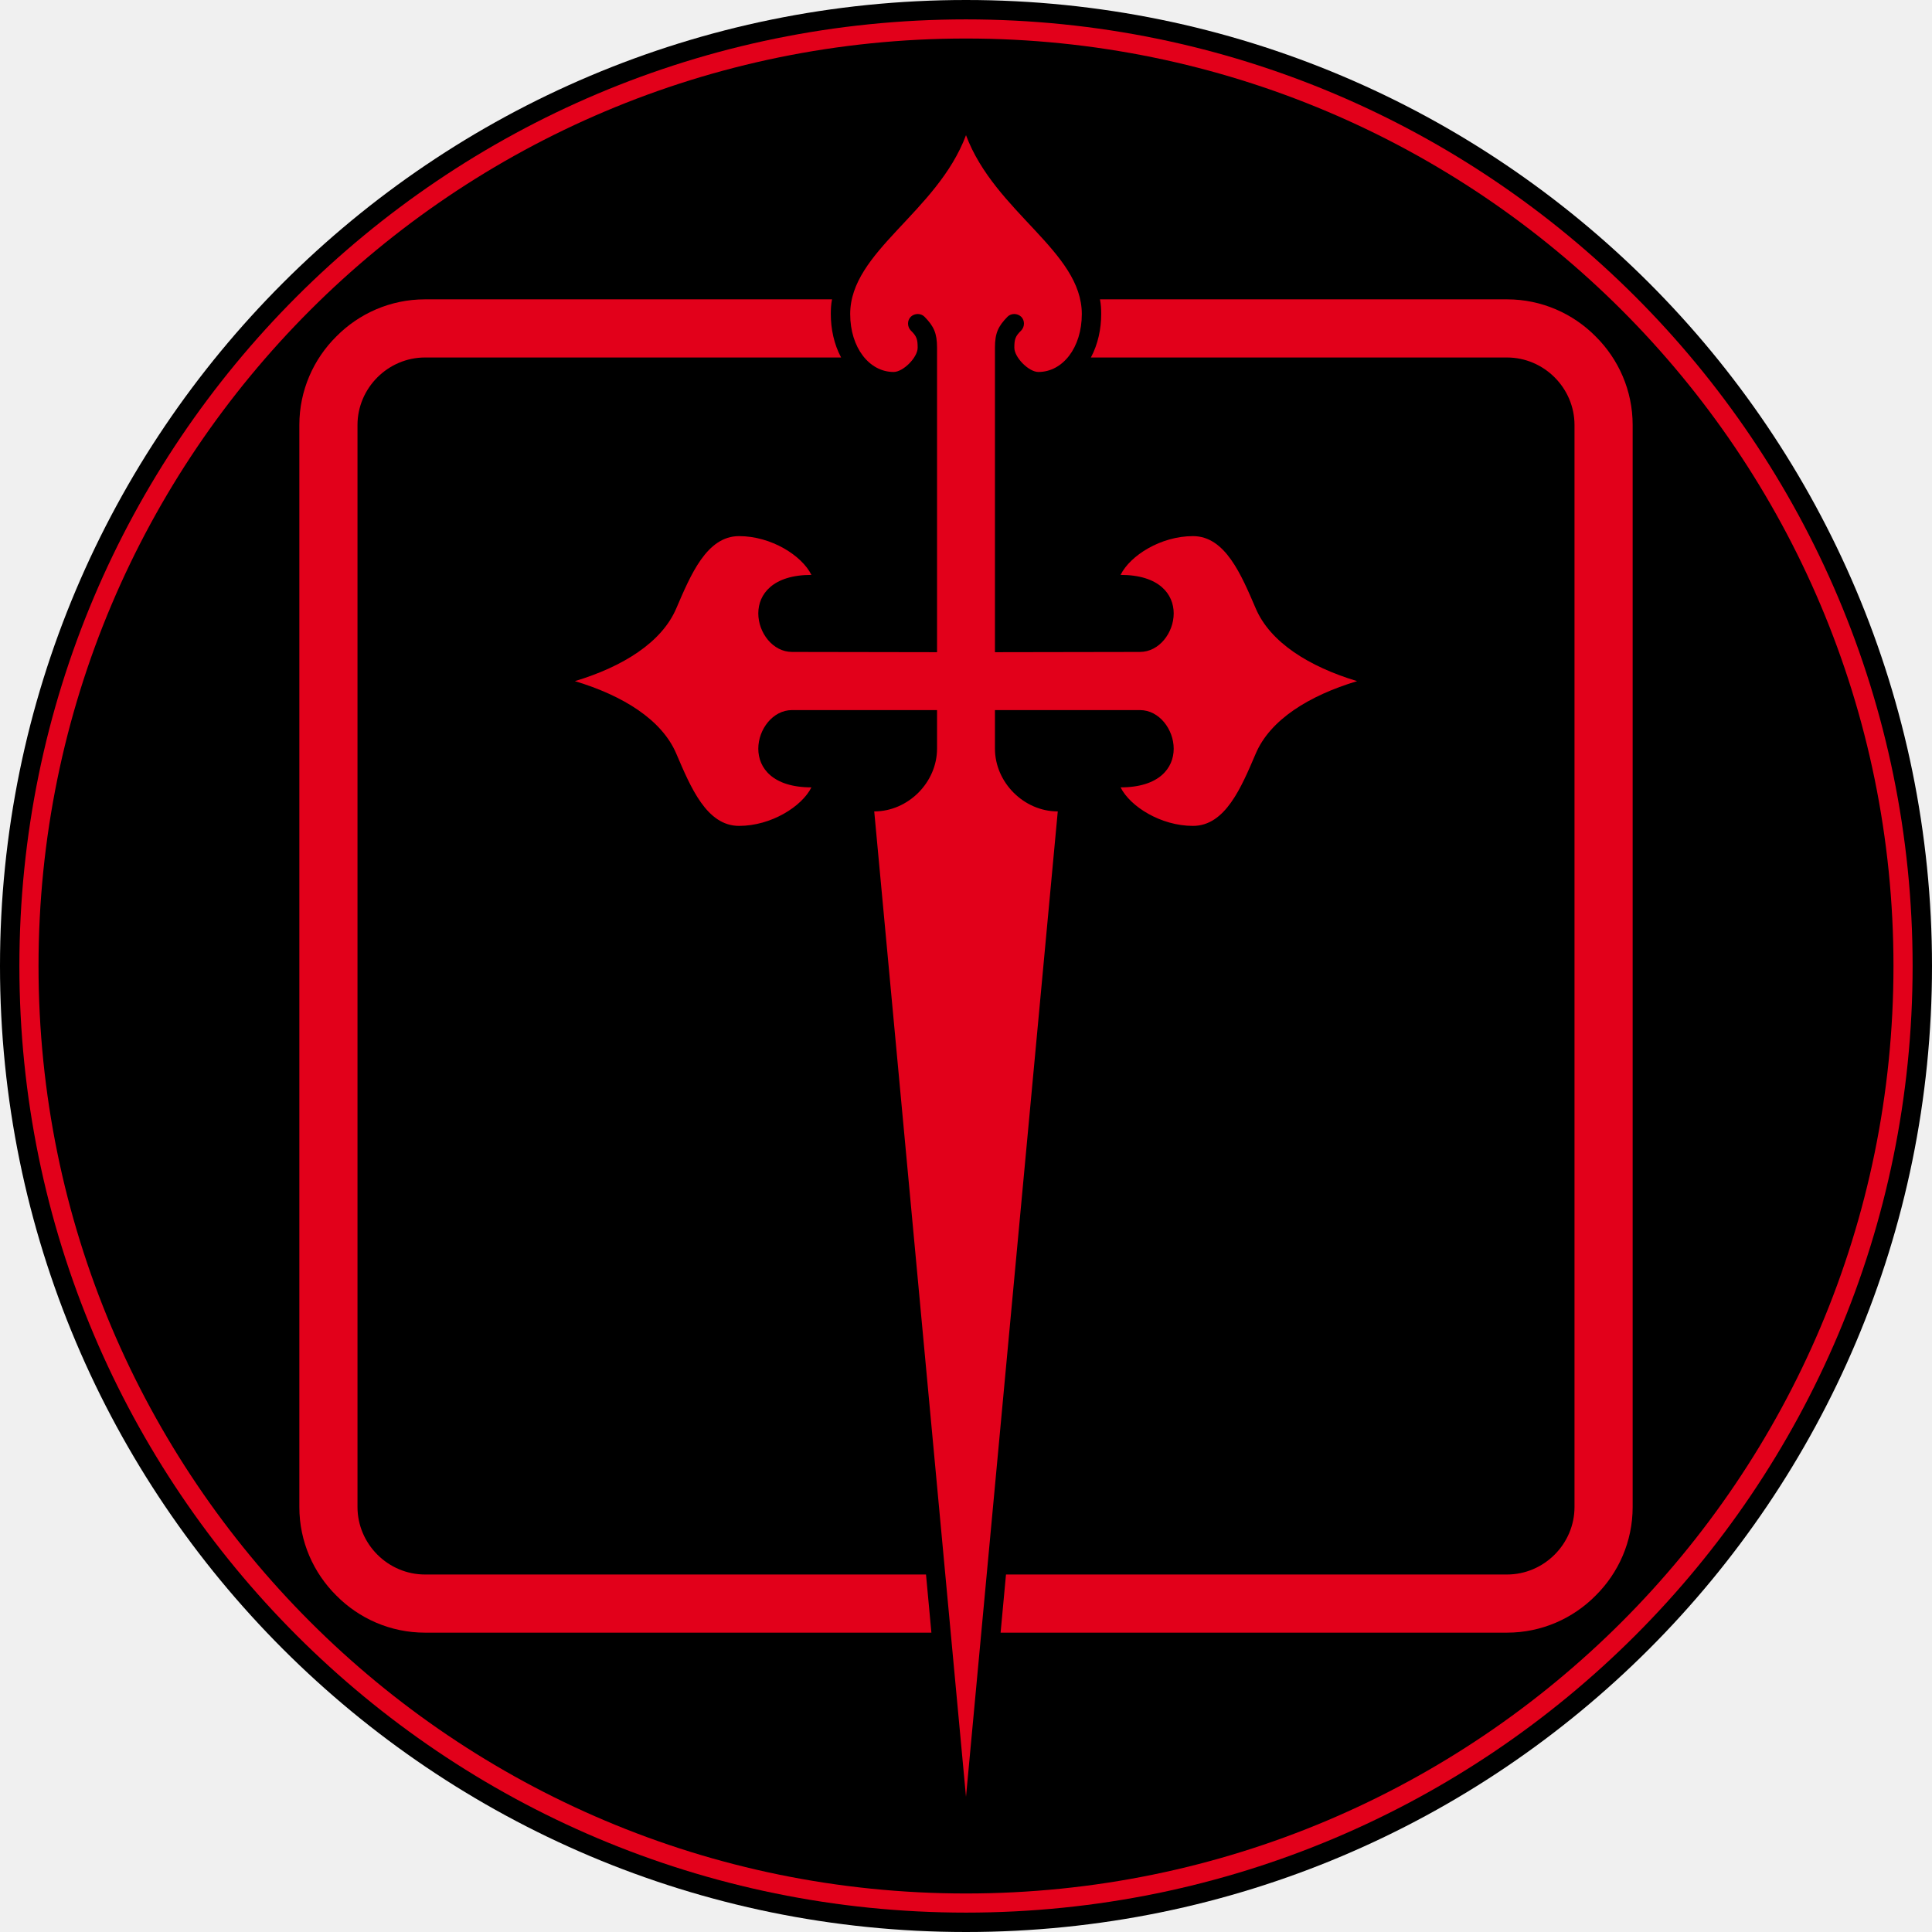
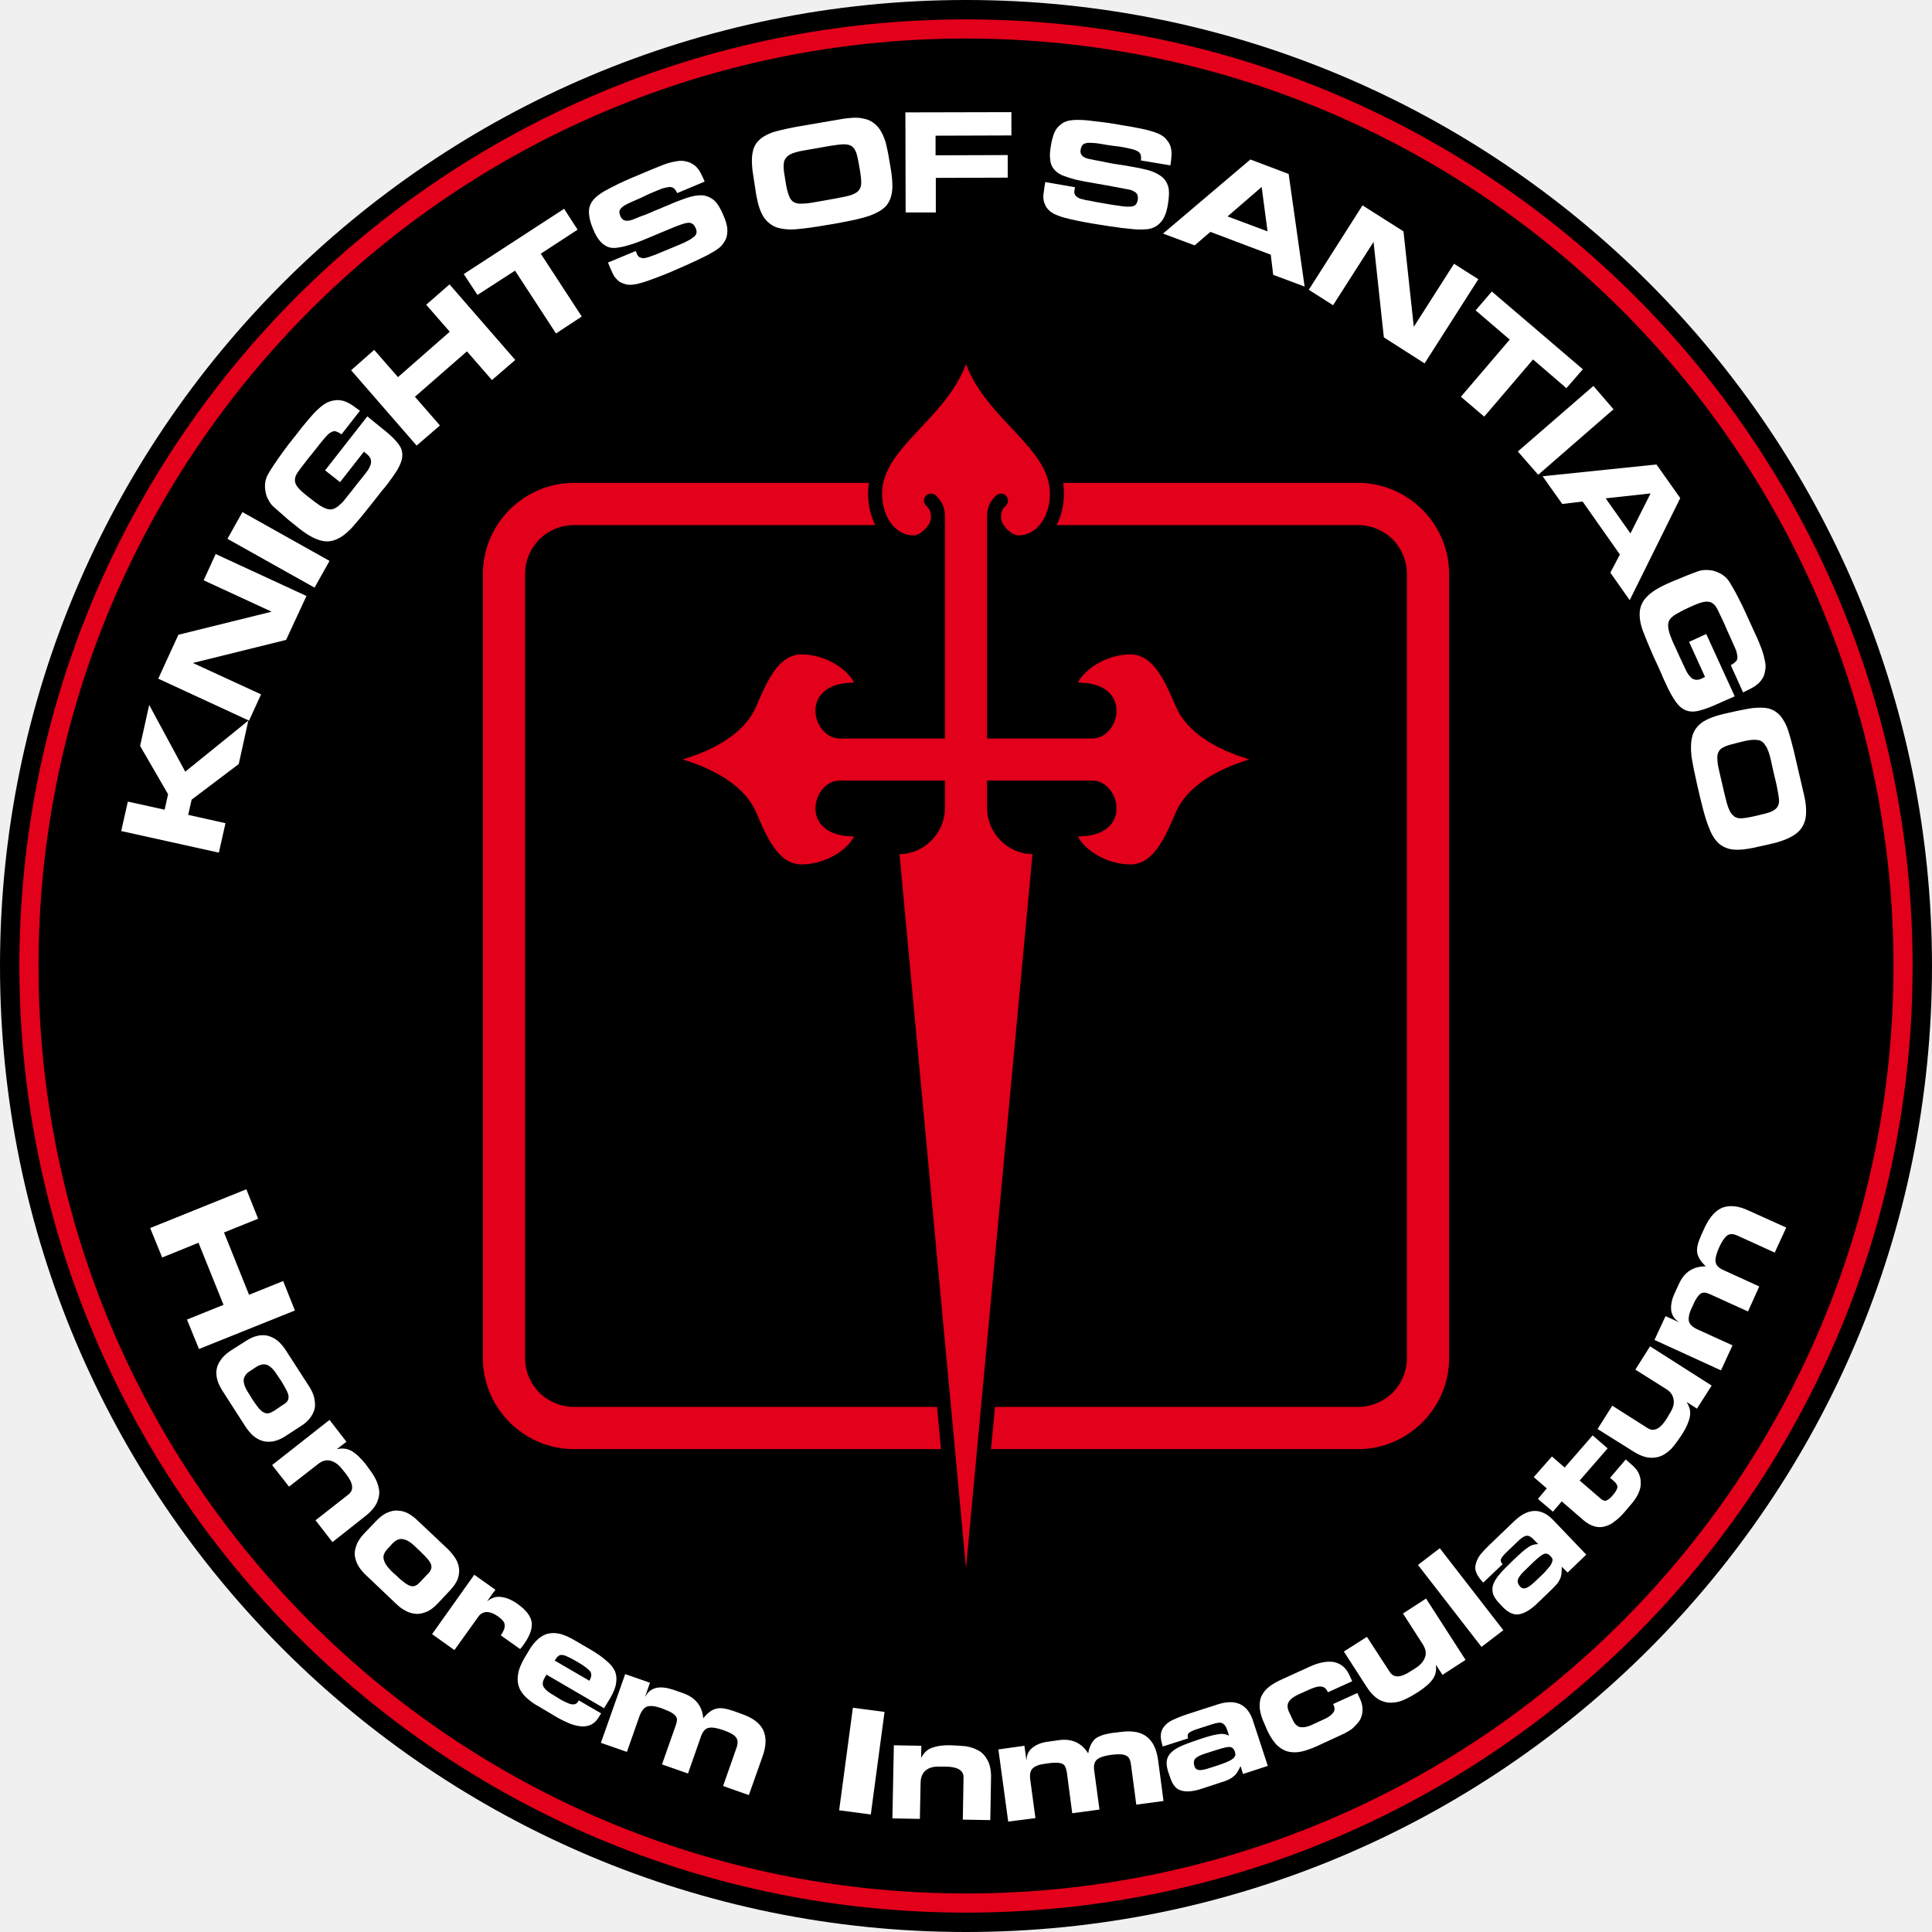
- <svg xmlns="http://www.w3.org/2000/svg" xml:space="preserve" width="7.874in" height="7.874in" version="1.1" style="clip-rule:evenodd;fill-rule:evenodd;image-rendering:optimizeQuality;shape-rendering:geometricPrecision;text-rendering:geometricPrecision" viewBox="0 0 7874.001 7874.001" id="svg4416">
-   <defs id="defs4418">
-     <style type="text/css" id="style4420">
+ <svg xmlns="http://www.w3.org/2000/svg" xml:space="preserve" width="7.874in" height="7.874in" version="1.1" style="clip-rule:evenodd;fill-rule:evenodd;image-rendering:optimizeQuality;shape-rendering:geometricPrecision;text-rendering:geometricPrecision" viewBox="0 0 7874.001 7874.001" id="svg4268">
+   <defs id="defs4270">
+     <style type="text/css" id="style4272">
+     .fil4 {fill:none}
    .fil0 {fill:black}
    .fil1 {fill:#E2001A}
    .fil2 {fill:#E2001A;fill-rule:nonzero}
+     .fil3 {fill:white;fill-rule:nonzero}
   </style>
  </defs>
  <g id="Layer_x0020_1" transform="translate(3937,-7063)">
-     <circle class="fil0" cy="11000" r="3937" id="circle4424" cx="0" style="fill:#000000" />
-     <circle class="fil1" cy="11000" r="3858" id="circle4426" cx="0" style="fill:#e2001a" />
-     <circle class="fil0" cy="11000" r="3780" id="circle4428" cx="0" style="fill:#000000" />
-     <path class="fil1" d="m -1594,9839 c 196,-59 354,-158 413,-296 59,-137 124,-295 256,-295 131,0 256,79 295,158 -315,0 -236,314 -79,314 l 591,1 0,-1241 c 0,-59 -13,-87 -51,-126 -15,-15 -40,-15 -56,0 -15,15 -15,40 0,56 24,23 28,36 28,70 0,40 -59,99 -98,99 -99,0 -177,-99 -177,-236 0,-256 354,-414 472,-729 118,315 472,473 472,729 0,137 -78,236 -177,236 -39,0 -98,-59 -98,-99 0,-34 4,-47 28,-70 15,-16 15,-41 0,-56 -16,-15 -41,-15 -56,0 -38,39 -51,67 -51,126 l 0,1241 591,-1 c 157,0 236,-314 -79,-314 39,-79 164,-158 295,-158 132,0 197,158 256,295 59,138 217,237 413,296 -196,59 -354,157 -413,295 -59,138 -124,295 -256,295 -131,0 -256,-79 -295,-157 315,0 236,-315 79,-315 l -591,0 0,157 c 0,138 118,256 256,256 L 0,14386 -374,10370 c 138,0 256,-118 256,-256 l 0,-157 -591,0 c -157,0 -236,315 79,315 -39,78 -164,157 -295,157 -132,0 -197,-157 -256,-295 -59,-138 -217,-236 -413,-295 z" id="path4430" style="fill:#e2001a" />
-     <path class="fil2" d="m -2205,8283 1659,0 c -4,20 -5,40 -5,60 0,60 13,123 42,177 l -1696,0 c -75,0 -144,31 -194,81 -50,50 -81,119 -81,194 l 0,4410 c 0,75 31,144 81,194 50,50 119,81 194,81 l 2042,0 22,237 -2064,0 c -141,0 -269,-58 -361,-151 -93,-92 -151,-220 -151,-361 l 0,-4410 c 0,-141 58,-269 151,-361 92,-93 220,-151 361,-151 z m 2751,0 1659,0 c 141,0 269,58 361,151 93,92 151,220 151,361 l 0,4410 c 0,141 -58,269 -151,361 -92,93 -220,151 -361,151 l -2064,0 22,-237 2042,0 c 75,0 144,-31 194,-81 50,-50 81,-119 81,-194 l 0,-4410 c 0,-75 -31,-144 -81,-194 -50,-50 -119,-81 -194,-81 l -1696,0 c 29,-54 42,-117 42,-177 0,-20 -1,-40 -5,-60 z" id="path4432" style="fill:#e2001a;fill-rule:nonzero" />
+     <circle class="fil0" cy="11000" r="3937" id="circle4276" cx="0" style="fill:#000000" />
+     <circle class="fil1" cy="11000" r="3858" id="circle4278" cx="0" style="fill:#e2001a" />
+     <circle class="fil0" cy="11000" r="3780" id="circle4280" cx="0" style="fill:#000000" />
+     <path class="fil2" d="m -1598,9031 1202,0 c -2,15 -3,29 -3,43 0,44 9,90 30,129 l -1229,0 c -54,0 -104,22 -141,58 -36,37 -58,87 -58,141 l 0,3196 c 0,54 22,104 58,141 37,36 87,58 141,58 l 1480,0 16,172 -1496,0 c -102,0 -194,-42 -262,-109 -67,-68 -109,-160 -109,-262 l 0,-3196 c 0,-102 42,-194 109,-262 68,-67 160,-109 262,-109 z m 443,1127 c 142,-42 256,-114 299,-214 43,-99 90,-214 186,-214 95,0 185,58 214,115 -229,0 -172,228 -58,228 l 428,0 0,-899 c 0,-43 -9,-63 -36,-91 -12,-11 -30,-11 -41,0 -11,11 -11,29 0,40 17,17 20,26 20,51 0,29 -42,71 -71,71 -71,0 -128,-71 -128,-171 0,-185 256,-299 342,-527 86,228 342,342 342,527 0,100 -57,171 -128,171 -29,0 -71,-42 -71,-71 0,-25 3,-34 20,-51 11,-11 11,-29 0,-40 -11,-11 -29,-11 -41,0 -27,28 -36,48 -36,91 l 0,899 428,0 c 114,0 171,-228 -58,-228 29,-57 119,-115 214,-115 96,0 143,115 186,214 43,100 157,172 299,214 -142,43 -256,115 -299,214 -43,100 -90,214 -186,214 -95,0 -185,-57 -214,-114 229,0 172,-228 58,-228 l -428,0 0,114 c 0,100 85,186 185,186 L 0,13454 -271,10544 c 100,0 185,-86 185,-186 l 0,-114 -428,0 c -114,0 -171,228 58,228 -29,57 -119,114 -214,114 -96,0 -143,-114 -186,-214 -43,-99 -157,-171 -299,-214 z m 1551,-1127 1202,0 c 102,0 194,42 262,109 67,68 109,160 109,262 l 0,3196 c 0,102 -42,194 -109,262 -68,67 -160,109 -262,109 l -1496,0 16,-172 1480,0 c 54,0 104,-22 141,-58 36,-37 58,-87 58,-141 l 0,-3196 c 0,-54 -22,-104 -58,-141 -37,-36 -87,-58 -141,-58 l -1229,0 c 21,-39 30,-85 30,-129 0,-14 -1,-28 -3,-43 z" id="path4282" style="fill:#e2001a;fill-rule:nonzero" />
+     <polygon class="fil3" points="-3366,10103 -3329,9936 -3182,10208 -2925,10000 -2964,10177 -3156,10322 -3170,10384 -3018,10418 -3045,10538 -3443,10450 -3416,10330 -3266,10363 -3252,10300 " id="polygon4284" style="fill:#ffffff;fill-rule:nonzero" />
+     <polygon id="1" class="fil3" points="-3151,9765 -2873,9893 -2922,10000 -3292,9829 -3210,9650 -2830,9556 -3107,9428 -3058,9321 -2688,9492 -2771,9671 " style="fill:#ffffff;fill-rule:nonzero" />
+     <polygon id="2" class="fil3" points="-3010,9259 -2949,9150 -2594,9349 -2655,9458 " style="fill:#ffffff;fill-rule:nonzero" />
+     <path id="3" class="fil3" d="m -2551,9028 -61,-48 172,-220 c 24,20 46,37 64,52 19,15 34,28 46,41 12,12 21,24 27,36 5,12 7,25 5,39 -2,14 -8,29 -18,47 -10,17 -24,37 -42,61 -8,10 -16,20 -25,30 -8,11 -16,21 -24,31 l -23,29 c -28,36 -53,65 -74,89 -22,23 -43,39 -64,47 -21,9 -44,10 -68,2 -23,-7 -52,-23 -84,-49 -10,-8 -23,-19 -40,-32 -16,-14 -35,-31 -58,-51 -10,-8 -18,-18 -24,-30 -7,-11 -11,-23 -13,-36 -2,-12 -3,-24 -1,-37 2,-12 6,-24 12,-34 12,-21 26,-42 40,-62 14,-20 28,-39 43,-59 21,-26 39,-49 55,-70 16,-20 32,-38 45,-53 14,-15 27,-27 39,-36 12,-9 24,-15 37,-18 11,-3 22,-4 31,-3 10,1 19,3 28,7 9,4 18,9 27,15 9,7 19,14 29,21 l -75,96 c -9,-6 -17,-10 -23,-12 -6,-1 -12,-1 -18,3 -7,3 -14,8 -21,17 -8,8 -17,19 -28,33 l -19,24 c -7,9 -13,17 -20,25 -7,9 -13,16 -18,23 -13,16 -23,30 -31,41 -7,10 -12,21 -12,31 -1,9 3,20 11,30 8,11 22,23 41,38 18,14 33,26 45,34 13,9 24,14 33,17 10,3 19,3 27,0 8,-3 17,-8 26,-17 10,-8 20,-20 31,-35 12,-14 26,-32 42,-53 12,-15 23,-28 32,-40 9,-11 15,-22 19,-31 4,-10 4,-18 2,-26 -2,-8 -9,-16 -19,-24 -2,-2 -4,-3 -5,-4 -1,0 -2,-1 -4,-3 l -97,124 z" style="fill:#ffffff;fill-rule:nonzero" />
+     <polygon id="4" class="fil3" points="-1837,8530 -1932,8612 -2034,8495 -2246,8680 -2144,8797 -2239,8879 -2506,8572 -2412,8489 -2315,8600 -2104,8415 -2200,8305 -2105,8222 " style="fill:#ffffff;fill-rule:nonzero" />
+     <polygon id="5" class="fil3" points="-1838,8166 -1991,8265 -2047,8180 -1638,7914 -1583,7999 -1733,8097 -1566,8353 -1671,8422 " style="fill:#ffffff;fill-rule:nonzero" />
+     <path id="6" class="fil3" d="m -1177,7850 c -4,-9 -9,-15 -13,-19 -5,-4 -11,-6 -19,-6 -7,1 -17,3 -28,6 -11,4 -25,10 -42,17 -3,1 -5,2 -7,3 -2,0 -4,2 -7,3 -24,12 -44,21 -61,28 -16,7 -29,13 -39,19 -9,6 -15,12 -18,18 -3,7 -2,15 3,26 4,9 10,15 19,17 8,2 19,0 31,-4 17,-7 33,-14 49,-19 15,-6 29,-12 42,-18 8,-3 16,-6 25,-10 8,-4 16,-7 24,-10 31,-14 58,-24 82,-32 24,-8 44,-11 62,-10 18,2 34,9 48,21 13,12 26,33 37,60 9,20 14,37 16,52 1,15 0,29 -4,41 -5,12 -12,24 -22,34 -11,10 -24,19 -41,28 -9,6 -28,15 -57,29 -28,13 -65,30 -110,49 -44,18 -81,32 -110,41 -29,9 -52,12 -68,8 -12,-3 -21,-7 -29,-12 -7,-6 -13,-12 -19,-20 -5,-8 -9,-16 -13,-26 -4,-9 -9,-20 -13,-31 l 113,-47 c 2,4 4,8 5,13 2,4 5,8 8,11 4,2 8,4 14,5 7,1 15,-1 25,-4 5,-2 14,-5 28,-10 13,-6 30,-12 51,-21 26,-11 47,-20 64,-27 16,-8 29,-14 37,-21 9,-6 14,-12 15,-18 2,-6 1,-13 -3,-22 -4,-8 -8,-14 -13,-17 -6,-3 -12,-5 -19,-4 -7,1 -16,3 -24,6 -10,3 -19,7 -30,11 -37,15 -69,29 -98,41 -28,12 -53,22 -75,29 -22,7 -41,12 -57,14 -16,3 -30,2 -42,-3 -12,-5 -23,-13 -33,-25 -10,-12 -19,-28 -27,-48 -8,-19 -13,-36 -15,-50 -3,-15 -2,-29 1,-41 4,-12 11,-24 21,-34 10,-10 24,-20 41,-30 11,-6 30,-16 56,-29 27,-13 60,-27 101,-44 21,-9 40,-17 58,-24 17,-7 32,-13 46,-17 14,-4 27,-6 38,-8 12,-1 22,-1 32,2 11,2 20,6 27,11 8,4 14,10 20,17 6,7 11,15 15,24 5,9 9,19 14,30 l -112,47 z" style="fill:#ffffff;fill-rule:nonzero" />
+     <path id="7" class="fil3" d="m -739,7781 c 3,20 6,38 9,52 3,13 7,25 11,34 4,8 9,15 16,19 6,4 14,6 24,7 10,0 23,0 38,-2 14,-2 32,-5 53,-9 42,-7 74,-13 97,-18 23,-5 39,-11 49,-20 10,-9 15,-21 15,-37 0,-16 -3,-38 -8,-66 -4,-24 -8,-42 -12,-55 -5,-13 -11,-22 -20,-28 -8,-5 -19,-7 -34,-7 -14,1 -33,3 -56,7 -42,8 -76,13 -102,18 -26,4 -46,10 -59,17 -13,8 -21,18 -24,31 -2,14 -2,32 3,57 z m -116,76 c -6,-38 -11,-71 -15,-98 -3,-28 -4,-52 0,-72 3,-20 11,-37 24,-50 12,-13 31,-25 56,-34 18,-6 50,-14 98,-23 47,-8 109,-19 186,-32 26,-4 48,-6 67,-5 19,2 36,6 50,13 14,8 26,18 36,32 10,14 18,32 25,53 3,11 6,26 10,44 3,18 7,39 11,63 5,29 7,54 7,75 0,21 -4,39 -10,54 -7,16 -16,28 -30,38 -13,10 -31,19 -52,27 -21,7 -47,14 -77,20 -29,6 -64,13 -104,19 -45,8 -83,13 -116,16 -32,3 -60,0 -82,-7 -22,-8 -40,-22 -54,-43 -13,-20 -23,-50 -30,-90 z" style="fill:#ffffff;fill-rule:nonzero" />
+     <polygon id="8" class="fil3" points="185,7615 -124,7616 -124,7696 170,7695 170,7787 -123,7788 -123,7929 -246,7929 -247,7521 185,7520 " style="fill:#ffffff;fill-rule:nonzero" />
+     <path id="9" class="fil3" d="m 713,7717 c 1,-9 1,-17 -1,-23 -2,-6 -6,-11 -13,-15 -6,-3 -15,-7 -26,-9 -12,-3 -26,-6 -44,-9 -4,-1 -6,-1 -8,-1 -2,-1 -5,-1 -8,-1 -27,-3 -48,-7 -66,-10 -18,-3 -32,-4 -43,-4 -12,0 -20,2 -26,6 -5,4 -9,11 -11,23 -2,10 1,18 7,24 6,6 16,11 29,13 18,4 35,7 51,10 16,4 31,6 45,9 9,1 17,3 26,4 9,1 18,3 26,4 33,6 62,11 86,17 24,6 43,15 58,26 14,10 24,25 29,42 5,18 4,42 -1,72 -3,20 -8,38 -15,52 -6,13 -15,24 -25,32 -10,8 -22,14 -36,17 -14,2 -31,3 -50,2 -11,0 -32,-3 -63,-6 -31,-4 -71,-10 -119,-18 -47,-8 -85,-16 -115,-24 -29,-8 -50,-18 -62,-30 -8,-8 -14,-17 -17,-26 -4,-8 -5,-17 -6,-26 0,-9 1,-19 3,-29 1,-11 3,-22 5,-34 l 121,21 c -1,4 -1,9 -2,14 -1,5 -1,9 1,13 1,4 4,9 9,12 4,4 12,8 23,10 5,2 14,4 29,6 14,3 32,7 53,10 28,5 51,9 69,11 18,3 32,4 43,3 10,0 17,-3 22,-7 4,-4 7,-11 9,-20 1,-9 1,-16 -2,-22 -3,-6 -7,-10 -14,-13 -6,-4 -14,-7 -23,-8 -10,-2 -20,-4 -31,-6 -39,-7 -74,-14 -105,-19 -30,-5 -57,-10 -79,-15 -22,-6 -40,-12 -55,-18 -15,-7 -26,-16 -34,-26 -8,-11 -13,-23 -14,-39 -2,-15 -1,-33 3,-55 3,-20 8,-37 13,-51 6,-14 14,-25 24,-33 10,-9 21,-15 35,-18 14,-3 31,-4 51,-3 13,0 34,2 63,6 29,3 65,8 108,16 23,4 44,7 62,11 18,3 34,7 48,11 14,4 26,8 37,13 10,5 19,11 26,18 7,8 13,16 17,24 4,8 6,17 7,26 1,9 1,18 0,28 -1,10 -2,21 -4,32 l -120,-20 z" style="fill:#ffffff;fill-rule:nonzero" />
+     <path id="10" class="fil3" d="m 1229,8006 -24,-181 -139,120 163,61 z m 13,95 -246,-93 -64,55 -129,-48 356,-302 156,59 65,459 -128,-48 -10,-82 z" style="fill:#ffffff;fill-rule:nonzero" />
+     <polygon id="11" class="fil3" points="1661,8049 1496,8307 1397,8244 1616,7900 1783,8006 1825,8395 1989,8138 2088,8201 1869,8544 1703,8438 " style="fill:#ffffff;fill-rule:nonzero" />
+     <polygon id="12" class="fil3" points="2216,8447 2077,8328 2143,8251 2514,8568 2447,8645 2311,8528 2112,8761 2017,8680 " style="fill:#ffffff;fill-rule:nonzero" />
+     <polygon id="13" class="fil3" points="2557,8636 2639,8731 2332,8998 2249,8903 " style="fill:#ffffff;fill-rule:nonzero" />
+     <path id="14" class="fil3" d="m 2708,9237 82,-163 -183,20 101,143 z m -43,86 -152,-216 -83,10 -80,-113 464,-48 97,137 -206,416 -79,-112 39,-74 z" style="fill:#ffffff;fill-rule:nonzero" />
+     <path id="15" class="fil3" d="m 2947,9679 70,-32 116,254 c -29,12 -54,24 -75,33 -22,10 -41,17 -58,22 -16,5 -31,8 -44,7 -13,-1 -26,-5 -37,-13 -12,-8 -23,-21 -33,-37 -11,-17 -23,-39 -35,-66 -6,-12 -11,-24 -16,-36 -5,-12 -11,-24 -16,-36 l -16,-34 c -18,-41 -33,-77 -44,-106 -11,-30 -15,-56 -13,-79 2,-23 12,-44 29,-61 17,-18 45,-36 83,-53 11,-5 27,-12 47,-20 20,-8 43,-18 71,-28 12,-5 25,-8 38,-8 13,0 26,1 38,5 12,4 23,9 33,16 11,8 19,16 26,27 13,21 25,42 36,64 11,21 22,43 32,66 14,30 26,57 37,81 11,23 20,45 27,64 7,19 11,37 14,52 3,14 2,28 -1,40 -2,12 -6,22 -12,30 -5,8 -11,15 -19,21 -7,6 -16,12 -26,17 -10,5 -20,10 -32,16 l -50,-111 c 9,-5 16,-10 20,-15 5,-4 7,-10 7,-17 0,-7 -2,-16 -5,-27 -4,-10 -10,-23 -17,-39 l -13,-29 c -5,-10 -9,-20 -13,-29 -4,-10 -8,-19 -12,-27 -9,-19 -16,-34 -22,-46 -6,-11 -13,-20 -22,-25 -8,-5 -19,-6 -32,-4 -13,2 -31,9 -53,19 -20,9 -37,17 -50,25 -14,7 -24,14 -31,21 -7,7 -11,15 -12,24 -1,8 0,19 3,31 3,12 9,27 16,44 8,16 17,37 28,61 8,18 16,33 22,47 6,13 12,24 19,31 6,8 14,13 22,14 8,2 18,0 30,-6 2,-1 4,-2 5,-3 1,0 3,-1 5,-2 l -65,-143 z" style="fill:#ffffff;fill-rule:nonzero" />
+     <path id="16" class="fil3" d="m 3170,10084 c -20,5 -37,9 -51,13 -14,3 -25,8 -33,12 -9,5 -15,10 -18,17 -4,6 -6,15 -6,25 0,10 1,23 4,37 3,15 7,32 12,53 9,41 17,73 23,96 7,23 14,39 24,48 9,10 21,14 37,13 16,-1 38,-5 66,-12 23,-5 41,-10 54,-15 12,-6 21,-12 26,-21 5,-9 7,-20 5,-34 -2,-15 -5,-33 -10,-56 -10,-42 -18,-76 -23,-101 -6,-26 -13,-46 -22,-58 -8,-13 -18,-21 -32,-22 -13,-2 -32,-1 -56,5 z m -83,-111 c 38,-9 70,-16 98,-21 27,-5 51,-6 71,-4 20,2 37,9 51,21 14,11 27,30 38,55 7,17 16,49 28,96 11,47 25,108 43,185 6,25 8,47 8,66 0,19 -3,36 -10,51 -6,14 -16,27 -30,38 -13,10 -30,19 -51,27 -11,4 -25,9 -43,13 -17,4 -38,9 -62,14 -29,7 -54,11 -75,12 -21,1 -39,-1 -54,-7 -16,-6 -29,-15 -40,-28 -11,-12 -21,-29 -29,-50 -9,-21 -17,-46 -25,-76 -8,-29 -16,-64 -25,-103 -10,-44 -18,-83 -23,-115 -4,-33 -3,-60 3,-83 6,-23 19,-41 39,-56 20,-14 49,-26 88,-35 z" style="fill:#ffffff;fill-rule:nonzero" />
+     <circle class="fil4" cy="10997" r="3898" id="circle4302" cx="0" style="fill:none" />
+     <path class="fil3" d="m -3325,12068 49,120 148,-60 102,253 -149,60 49,120 391,-157 -48,-120 -139,56 -102,-254 139,-56 -48,-120 -392,158 z m 329,499 c -20,13 -34,27 -43,41 -10,14 -15,29 -16,43 -1,15 1,29 6,43 5,14 12,27 21,41 l 90,140 c 9,14 19,26 29,36 11,10 23,18 37,23 13,5 29,6 45,4 17,-3 36,-10 55,-23 l 60,-39 c 20,-12 34,-26 43,-40 10,-14 15,-29 16,-44 0,-14 -2,-29 -6,-42 -5,-14 -12,-28 -21,-41 l -91,-141 c -8,-13 -18,-25 -28,-35 -11,-10 -23,-18 -37,-23 -13,-5 -29,-7 -46,-4 -17,3 -35,10 -54,23 l -60,38 z m 102,68 c 18,-12 33,-14 46,-9 14,6 28,20 42,43 l 15,22 c 10,16 17,29 22,39 5,10 8,18 8,25 0,7 -1,14 -5,19 -4,5 -11,11 -20,16 l -34,23 c -9,5 -16,9 -23,10 -6,1 -12,0 -18,-3 -7,-3 -13,-9 -21,-17 -7,-9 -16,-21 -26,-36 l -14,-23 c -15,-22 -22,-41 -22,-56 1,-14 9,-27 27,-38 l 23,-15 z m 66,399 69,88 118,-92 c 16,-13 33,-18 50,-14 17,4 33,15 48,34 l 16,20 c 30,38 33,66 10,84 l -134,105 69,89 134,-106 c 24,-19 40,-38 48,-57 8,-19 11,-38 7,-55 -3,-18 -10,-34 -19,-50 -9,-15 -21,-31 -35,-50 -20,-25 -38,-42 -56,-53 -18,-10 -37,-13 -59,-8 l -1,-1 38,-29 -69,-89 -234,184 z m 375,279 c -16,17 -27,34 -32,50 -6,16 -8,31 -5,46 3,14 8,28 16,40 8,12 18,24 29,34 l 122,116 c 11,11 23,20 36,27 13,8 26,12 41,14 14,2 30,-1 45,-7 16,-6 32,-18 48,-35 l 49,-52 c 16,-17 27,-33 33,-49 5,-16 7,-32 4,-46 -2,-15 -8,-28 -16,-40 -8,-12 -18,-24 -29,-35 l -122,-115 c -11,-11 -23,-20 -36,-28 -12,-7 -26,-12 -41,-13 -14,-2 -29,0 -45,7 -16,6 -32,18 -48,35 l -49,51 z m 115,41 c 15,-15 29,-21 43,-18 15,2 32,12 51,31 l 19,18 c 14,13 24,24 31,32 8,9 12,17 14,23 2,7 2,13 -1,20 -2,6 -7,13 -15,20 l -28,30 c -7,7 -13,13 -19,15 -6,3 -12,4 -19,2 -7,-1 -15,-6 -24,-12 -9,-7 -21,-16 -34,-29 l -20,-18 c -19,-19 -30,-35 -33,-50 -4,-14 2,-28 16,-43 l 19,-21 z m 162,369 91,65 96,-134 c 9,-14 22,-21 36,-21 14,0 29,6 46,18 17,12 27,24 27,35 1,11 -4,25 -16,42 l 79,56 c 1,-2 2,-3 4,-5 6,-7 10,-13 12,-16 24,-34 34,-63 31,-88 -4,-26 -23,-50 -56,-74 -22,-16 -44,-26 -66,-29 -21,-4 -40,2 -58,16 l -1,0 33,-46 -86,-61 -172,242 z m 376,98 c -15,26 -24,49 -26,70 -3,21 0,39 7,55 8,15 18,29 32,40 13,12 29,23 48,33 l 72,43 c 19,11 37,19 53,26 17,6 32,10 47,11 15,1 29,-2 41,-8 13,-7 23,-18 32,-34 l 7,-11 -91,-53 c -3,5 -5,9 -8,11 -3,3 -7,5 -12,5 -5,1 -12,0 -20,-3 -8,-3 -19,-8 -32,-15 l -29,-18 c -22,-12 -35,-23 -42,-34 -6,-10 -5,-22 2,-35 l 9,-16 235,137 26,-43 c 13,-23 21,-43 23,-60 3,-18 1,-34 -5,-49 -7,-14 -19,-29 -35,-42 -16,-14 -37,-29 -64,-45 l -67,-39 c -19,-11 -37,-19 -53,-24 -16,-4 -32,-6 -48,-3 -15,2 -30,10 -45,22 -15,13 -29,31 -42,54 l -15,25 z m 124,10 c 5,-9 9,-15 14,-18 4,-4 9,-6 15,-5 6,0 14,2 23,7 10,4 23,11 40,21 29,17 46,30 53,40 6,9 5,22 -4,37 l -141,-82 z m 188,335 106,37 52,-148 c 8,-20 18,-33 31,-37 13,-4 32,-2 55,6 17,6 29,12 39,16 9,5 16,10 20,15 5,5 7,11 7,17 0,6 -2,14 -5,23 l -56,159 106,37 54,-154 c 7,-18 16,-29 30,-32 13,-3 33,0 59,9 29,10 48,21 54,32 4,5 5,12 5,19 0,7 -2,16 -6,26 l -53,151 105,37 56,-158 c 15,-42 16,-77 3,-106 -13,-28 -42,-51 -89,-67 l -33,-12 c -30,-10 -53,-14 -70,-9 -18,4 -35,17 -53,39 -4,-50 -31,-84 -81,-102 l -40,-14 c -27,-9 -50,-12 -70,-8 -20,5 -35,16 -44,35 l -1,-1 19,-55 -101,-35 -99,280 z m 971,275 129,17 56,-418 -129,-17 -56,418 z m 217,33 112,2 3,-150 c 1,-21 8,-37 21,-48 14,-11 33,-16 57,-15 l 26,0 c 48,1 72,16 71,45 l -3,171 112,2 3,-170 c 1,-31 -4,-55 -14,-74 -10,-18 -22,-32 -38,-40 -16,-9 -33,-14 -51,-17 -17,-2 -37,-3 -61,-4 -32,-1 -57,3 -76,10 -20,7 -34,21 -44,40 l -1,0 1,-48 -112,-2 -6,298 z m 472,13 111,-14 -21,-156 c -3,-22 0,-38 10,-47 10,-10 28,-16 52,-19 18,-3 31,-4 42,-4 10,0 19,1 25,4 6,2 11,6 13,12 3,5 5,13 7,23 l 22,167 111,-15 -22,-163 c -2,-19 2,-32 12,-41 11,-9 29,-15 57,-19 31,-4 52,-3 63,4 6,3 10,8 13,14 3,7 5,16 6,26 l 21,159 111,-15 -22,-166 c -6,-44 -21,-76 -45,-95 -25,-20 -61,-27 -110,-20 l -34,4 c -32,5 -54,13 -68,24 -13,12 -23,31 -28,59 -27,-43 -67,-61 -119,-54 l -42,6 c -28,3 -50,12 -66,25 -16,12 -24,29 -24,50 l -1,0 -8,-58 -106,15 40,294 z m 660,-180 c 10,31 25,49 47,54 21,6 50,3 85,-9 l 73,-24 c 14,-4 25,-8 33,-12 8,-4 15,-8 20,-13 6,-4 11,-10 15,-16 4,-7 9,-15 14,-26 l 10,32 101,-33 -61,-186 c -11,-33 -29,-55 -53,-66 -25,-11 -56,-10 -92,2 l -124,40 c -24,8 -43,16 -58,23 -15,7 -26,16 -34,26 -8,9 -13,21 -14,34 -1,14 2,30 8,48 l 103,-33 c -3,-10 -2,-17 3,-22 4,-4 14,-9 31,-15 l 62,-20 c 21,-7 35,-9 43,-5 8,3 15,12 20,26 l 8,25 c -13,-7 -28,-9 -44,-6 -17,2 -42,9 -75,20 -29,10 -53,18 -71,26 -17,7 -31,15 -42,25 -11,9 -18,20 -21,33 -3,14 -1,30 5,49 l 8,23 z m 163,-39 c -20,7 -36,10 -45,9 -10,-1 -16,-6 -19,-16 -4,-12 -3,-22 2,-29 6,-8 20,-15 41,-22 l 47,-15 c 28,-9 46,-13 55,-12 9,1 16,8 20,19 1,6 2,10 2,14 -1,4 -4,8 -8,13 -5,4 -12,9 -22,13 -10,5 -24,10 -42,16 l -31,10 z m 233,-152 c 13,27 27,48 42,62 16,14 32,22 49,25 17,3 34,2 51,-2 17,-4 36,-11 55,-19 l 104,-48 c 16,-7 30,-15 43,-24 12,-10 22,-21 31,-33 8,-12 12,-26 13,-41 1,-15 -2,-32 -10,-49 l -11,-24 -99,45 3,6 c 5,12 4,22 -4,31 -8,10 -20,18 -36,25 l -52,24 c -18,8 -33,10 -45,8 -13,-3 -23,-13 -30,-29 l -17,-36 c -6,-15 -6,-28 1,-39 7,-11 22,-22 43,-31 l 40,-18 c 22,-10 38,-14 50,-12 11,1 20,9 26,23 l 99,-45 -11,-24 c -14,-31 -35,-48 -63,-54 -27,-5 -61,1 -100,19 l -114,52 c -20,9 -37,19 -50,29 -14,11 -24,23 -31,37 -7,14 -9,31 -8,50 2,19 8,41 20,66 l 11,26 z m 647,-538 -94,61 81,126 c 11,18 15,35 9,51 -5,17 -18,32 -38,45 l -22,14 c -40,26 -68,27 -84,2 l -93,-143 -94,60 93,144 c 16,25 34,43 52,53 18,9 37,13 55,11 18,-1 35,-6 51,-14 15,-7 33,-17 53,-30 26,-17 46,-34 58,-51 12,-17 16,-36 13,-58 l 1,0 26,40 94,-61 -161,-250 z m 226,197 89,-68 -259,-334 -89,68 259,334 z m 88,-161 c 23,23 45,32 66,28 22,-4 47,-19 74,-45 l 55,-53 c 10,-10 18,-18 24,-25 6,-7 10,-14 13,-21 3,-6 5,-13 6,-21 1,-8 1,-17 1,-29 l 24,24 76,-73 -135,-141 c -24,-25 -50,-38 -77,-37 -27,1 -54,15 -82,42 l -94,90 c -18,17 -32,32 -43,45 -10,13 -16,26 -19,38 -4,12 -3,25 2,37 5,13 15,26 28,40 l 79,-75 c -7,-7 -9,-14 -7,-20 2,-6 9,-15 21,-27 l 48,-46 c 15,-15 27,-22 36,-23 9,-1 19,5 29,16 l 18,18 c -14,0 -29,4 -42,14 -14,9 -33,26 -58,50 -23,22 -41,40 -53,54 -13,14 -22,28 -28,41 -6,13 -7,27 -4,40 3,13 12,27 25,41 l 17,18 z m 131,-106 c -16,15 -28,24 -37,27 -9,3 -17,2 -24,-5 -9,-10 -12,-19 -10,-28 2,-9 11,-22 27,-37 l 36,-35 c 21,-20 36,-31 44,-34 9,-3 18,0 26,9 4,4 7,8 8,12 1,4 0,8 -2,14 -2,6 -6,13 -14,22 -7,9 -17,20 -31,33 l -23,22 z m 197,-249 c 15,13 30,21 45,25 14,4 29,4 42,0 14,-4 27,-10 39,-20 13,-9 25,-21 37,-34 l 29,-34 c 28,-32 42,-62 41,-90 0,-28 -11,-51 -34,-71 l -27,-24 -64,75 15,13 c 10,8 15,17 15,25 -1,8 -7,19 -19,33 -9,11 -18,18 -25,21 -7,3 -15,1 -23,-6 l -87,-75 114,-131 -61,-53 -114,131 -52,-45 -74,84 53,46 -36,43 61,52 36,-42 89,77 z m 271,-709 -60,95 127,80 c 17,11 27,26 29,43 3,17 -3,36 -16,56 l -13,22 c -26,41 -52,53 -76,38 l -145,-92 -60,95 145,91 c 25,16 49,25 69,26 21,1 39,-3 55,-12 16,-9 29,-21 40,-34 11,-14 23,-30 36,-50 17,-27 27,-50 31,-71 4,-20 0,-39 -12,-58 l 1,-1 40,26 60,-94 -251,-160 z m 289,98 47,-102 -143,-65 c -20,-9 -32,-21 -35,-34 -2,-14 1,-32 12,-54 7,-16 13,-29 19,-38 5,-8 11,-15 16,-19 6,-4 11,-5 18,-5 6,1 13,3 22,7 l 154,70 46,-102 -149,-68 c -17,-8 -27,-19 -29,-32 -2,-14 3,-33 14,-58 13,-29 26,-46 37,-52 6,-3 12,-4 19,-3 7,1 16,4 26,9 l 145,66 47,-102 -153,-69 c -40,-19 -75,-23 -105,-13 -29,11 -54,38 -75,83 l -14,31 c -13,29 -19,53 -16,70 3,18 14,36 35,56 -51,0 -87,23 -109,71 l -18,39 c -12,26 -16,49 -14,69 3,21 13,36 30,47 l 0,1 -53,-24 -45,97 271,124 z" id="path4304" style="fill:#ffffff;fill-rule:nonzero" />
+     <circle class="fil4" cy="10997" r="3898" id="circle4306" cx="0" style="fill:none" />
  </g>
</svg>
